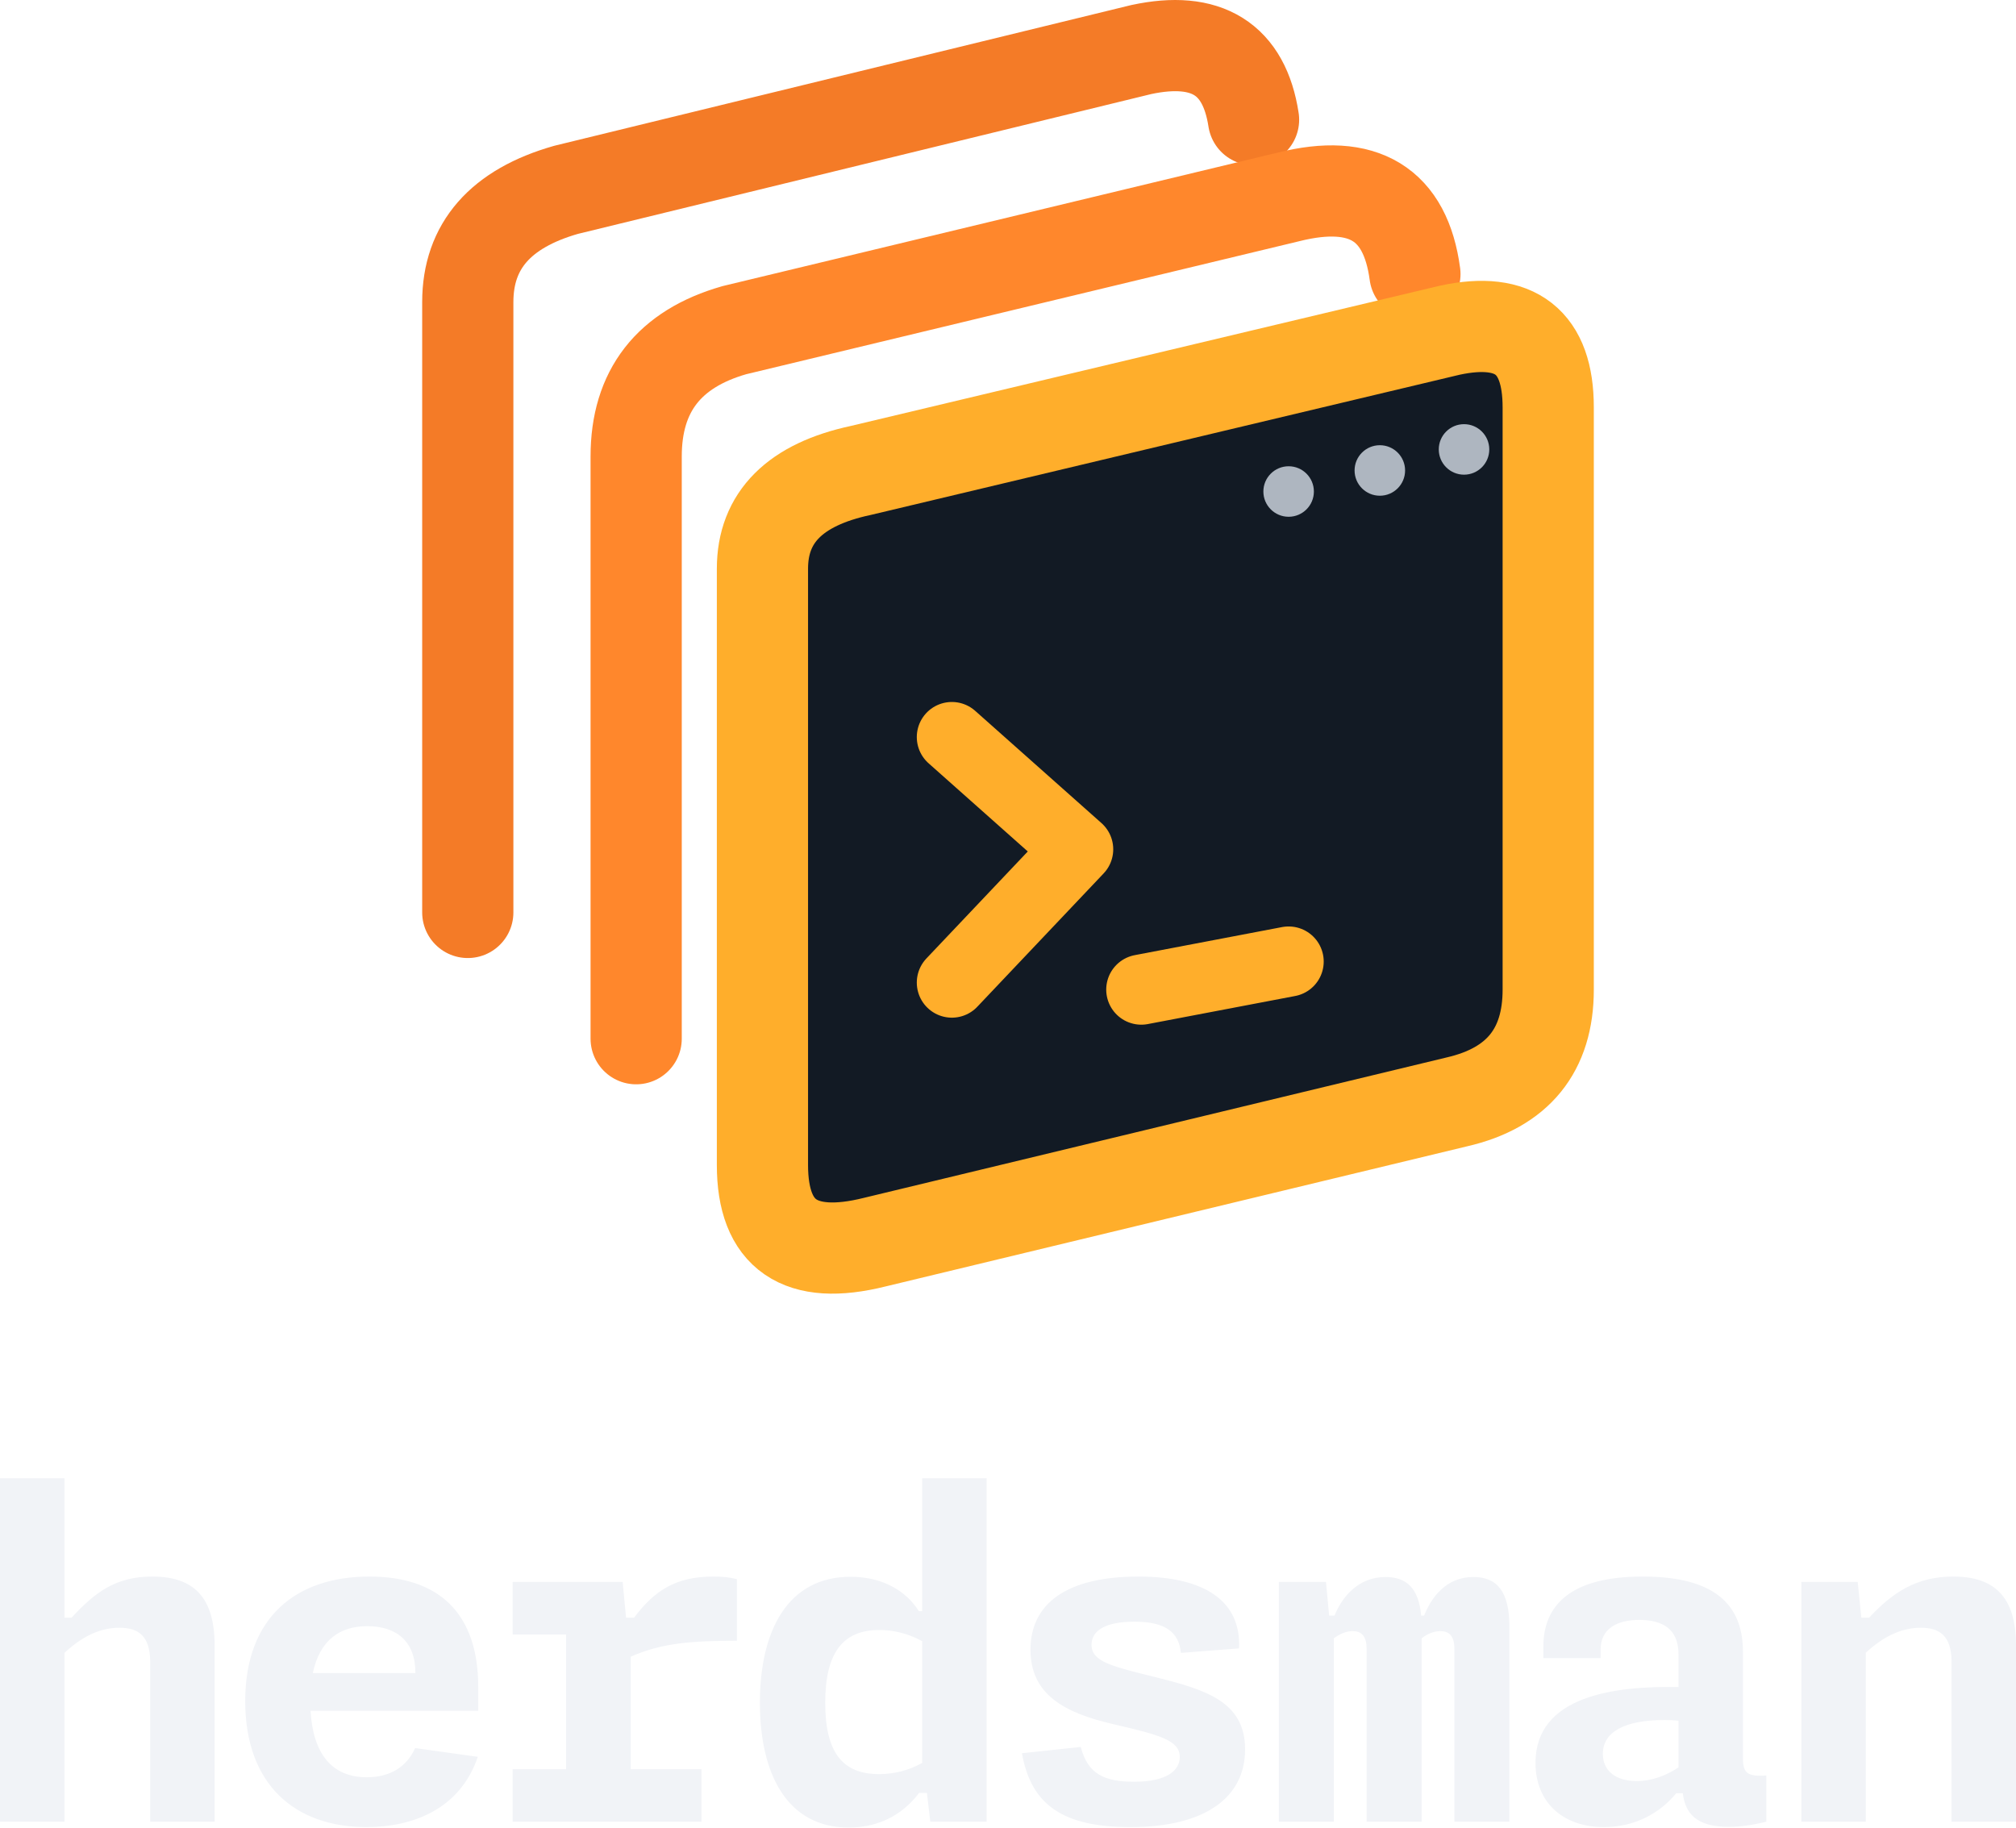
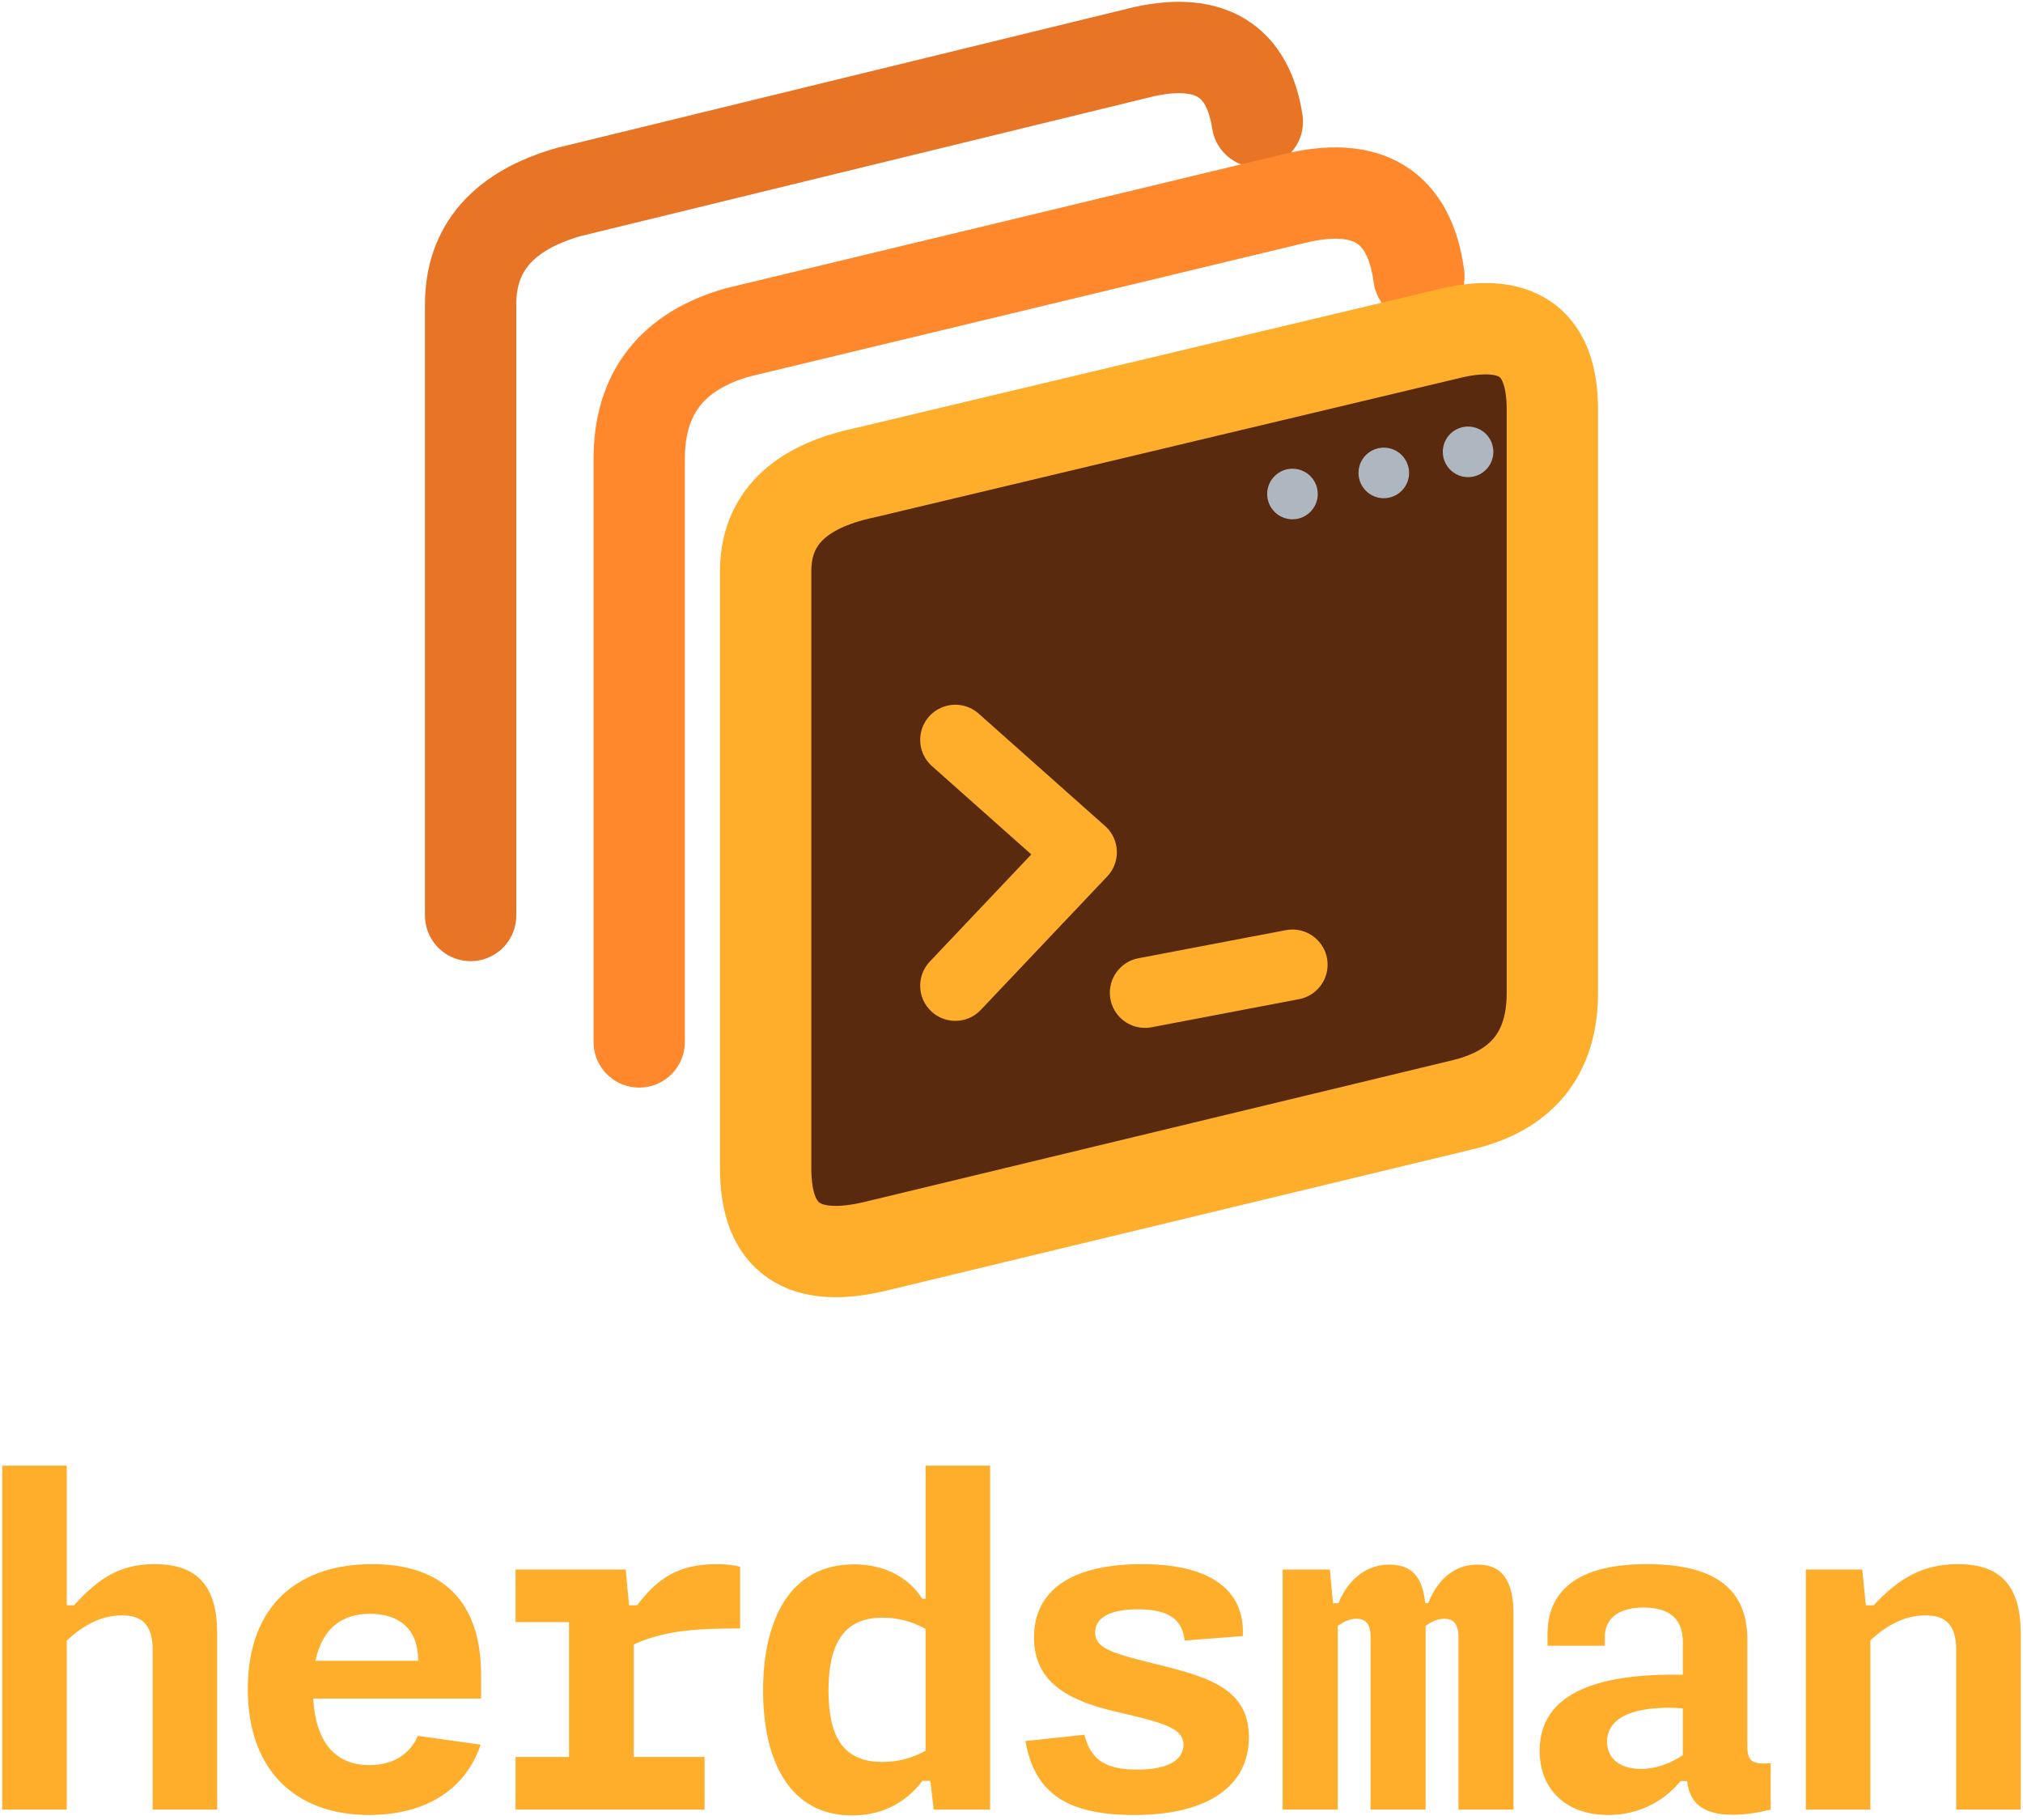
- <svg xmlns="http://www.w3.org/2000/svg" width="287.352" height="260.505" viewBox="0 0 287.352 260.505" version="1.1" id="svg39" xml:space="preserve">
+ <svg xmlns="http://www.w3.org/2000/svg" width="288" height="259" viewBox="606 87 288 259" version="1.1" id="svg39" xml:space="preserve">
  <defs id="defs39" />
-   <g id="g58" transform="translate(-539.3242,-89.78662)">
-     <g transform="translate(570,77.84922)" id="g20">
+   <g id="g58" transform="translate(66.99968,0)">
+     <g transform="translate(570,75.32273)" id="g20">
      <g fill="none" stroke-linejoin="round" stroke-linecap="round" id="g19">
-         <path d="M 36,142 V 55 Q 36,43 50,39 l 82,-20 q 14,-3 16,10" stroke="#f47b27" stroke-width="13" id="path15" />
+         <path d="M 36,142 V 55 Q 36,43 50,39 l 82,-20 q 14,-3 16,10" stroke="#f47b27" stroke-width="13" id="path15" style="stroke:#e87426;stroke-opacity:1" />
        <path d="M 60,160 V 77 Q 60,63 74,59 l 79,-19 q 16,-4 18,11" stroke="#ff872c" stroke-width="13" id="path16" />
-         <path d="M 78,93 Q 78,82 92,79 l 84,-20 q 14,-3 14,11 v 83 q 0,13 -13,16 l -83,20 q -16,4 -16,-11 z" fill="#121a24" stroke="#ffae2b" stroke-width="13" id="path17" />
+         <path d="M 78,93 Q 78,82 92,79 l 84,-20 q 14,-3 14,11 v 83 q 0,13 -13,16 l -83,20 q -16,4 -16,-11 z" fill="#121a24" stroke="#ffae2b" stroke-width="13" id="path17" style="fill:#5a2a0f;fill-opacity:1" />
        <path id="circle17" style="fill:#aeb6c0" d="M 156.6,82 A 3.6,3.6 0 0 1 153,85.6 3.6,3.6 0 0 1 149.4,82 3.6,3.6 0 0 1 153,78.4 3.6,3.6 0 0 1 156.6,82 Z" />
        <path id="circle18" style="fill:#aeb6c0" d="M 169.6,79 A 3.6,3.6 0 0 1 166,82.6 3.6,3.6 0 0 1 162.4,79 3.6,3.6 0 0 1 166,75.4 3.6,3.6 0 0 1 169.6,79 Z" />
        <path id="circle19" style="fill:#aeb6c0" d="M 181.6,76 A 3.6,3.6 0 0 1 178,79.6 3.6,3.6 0 0 1 174.4,76 3.6,3.6 0 0 1 178,72.4 3.6,3.6 0 0 1 181.6,76 Z" />
        <path d="m 105,117 18,16 -18,19 m 27,1 21,-4" stroke="#ffae2b" stroke-width="10" id="path19" />
      </g>
    </g>
-     <path d="m 548.508,349.46 v -24.064 c 2.304,-2.144 4.864,-3.584 7.84,-3.584 2.592,0 4.384,1.056 4.384,4.896 v 22.752 h 9.184 v -25.12 c 0,-6.944 -3.04,-9.824 -8.896,-9.824 -5.184,0 -8.16,2.24 -11.488,5.856 h -1.024 v -19.872 h -9.184 v 48.96 z m 25.768,-17.184 c 0,11.936 7.136,17.952 17.28,17.952 6.624,0 13.344,-2.56 15.872,-10.016 l -8.928,-1.248 c -1.312,2.912 -3.84,4.16 -6.912,4.16 -4.928,0 -7.648,-3.328 -8,-9.472 h 23.904 v -3.36 c 0,-10.624 -5.664,-15.776 -15.52,-15.776 -10.4,0 -17.696,5.76 -17.696,17.76 z m 9.632,-4 c 1.024,-4.8 3.936,-6.688 7.776,-6.688 4.128,0 6.848,2.144 6.848,6.624 v 0.064 z m 44.168,-12.992 h -15.68 v 7.488 h 7.616 v 19.2 h -7.616 v 7.488 h 26.912 v -7.488 h -10.08 v -16.032 c 4.384,-1.952 8.672,-2.272 15.136,-2.272 v -8.768 c -1.024,-0.288 -2.08,-0.384 -3.36,-0.384 -5.376,0 -8.416,2.016 -11.296,5.856 h -1.152 z m 19.56,17.216 c 0,10.208 3.904,17.792 12.672,17.792 4.832,0 8.032,-2.304 10.016,-4.928 h 1.12 l 0.48,4.096 h 8.032 v -48.96 h -9.184 v 18.944 h -0.48 c -1.632,-2.624 -4.864,-4.896 -9.728,-4.896 -8.96,0 -12.928,7.68 -12.928,17.952 z m 9.312,0 c 0,-7.168 2.56,-10.368 7.712,-10.368 1.984,0 4.096,0.48 6.112,1.6 v 17.344 c -1.92,1.088 -4.032,1.6 -6.144,1.6 -5.184,0 -7.68,-3.04 -7.68,-10.176 z m 44.648,-17.984 c -10.272,0 -15.392,3.872 -15.392,10.432 0,6.368 4.832,8.992 11.744,10.592 6.56,1.536 9.536,2.272 9.536,4.704 0,1.856 -1.76,3.52 -6.496,3.52 -4.288,0 -6.624,-1.12 -7.616,-4.96 l -8.384,0.896 c 1.312,7.52 6.048,10.528 15.488,10.528 10.624,0 16.32,-4.224 16.32,-11.072 0,-6.752 -5.504,-8.48 -12.544,-10.24 -6.432,-1.6 -9.344,-2.24 -9.344,-4.672 0,-2.144 2.176,-3.296 6.112,-3.296 4.384,0 6.336,1.472 6.624,4.448 l 8.288,-0.64 c 0.32,-6.72 -4.864,-10.24 -14.336,-10.24 z m 40.36,34.944 v -26.144 c 0.8,-0.608 1.696,-1.024 2.688,-1.024 1.152,0 1.984,0.608 1.984,2.528 v 24.64 h 7.84 v -27.776 c 0,-4.992 -1.728,-7.104 -5.12,-7.104 -3.904,0 -5.984,2.88 -7.04,5.504 h -0.416 c -0.352,-3.84 -2.016,-5.504 -5.088,-5.504 -3.904,0 -6.208,2.88 -7.264,5.504 h -0.768 l -0.448,-4.8 h -6.72 v 34.176 h 7.84 v -26.144 c 0.832,-0.608 1.728,-1.024 2.688,-1.024 1.152,0 1.984,0.608 1.984,2.528 v 24.64 z m 31.496,-34.944 c -10.272,0 -14.144,4.096 -14.144,9.984 v 1.632 h 8.16 v -1.216 c 0,-2.88 2.208,-4.224 5.568,-4.224 3.232,0.032 5.536,1.248 5.536,4.928 v 4.64 c -9.056,-0.16 -20.384,1.216 -20.384,10.816 0,5.632 3.904,9.152 9.76,9.152 4.48,0 8.032,-2.048 10.304,-4.832 h 0.928 c 0.352,2.816 1.856,4.8 6.56,4.8 1.632,0 3.392,-0.256 5.344,-0.736 v -6.592 c -2.688,0.192 -3.328,-0.352 -3.328,-2.432 v -15.2 c 0,-7.84 -5.536,-10.72 -14.304,-10.72 z m -5.664,25.28 c 0,-3.136 3.104,-4.832 8.8,-4.832 0.704,0 1.344,0.032 1.984,0.096 v 6.656 c -1.792,1.184 -3.808,1.952 -5.952,1.952 -3.008,0 -4.832,-1.472 -4.832,-3.872 z m 58.888,9.664 v -25.12 c 0,-6.944 -3.072,-9.824 -8.96,-9.824 -5.184,0 -8.608,2.24 -11.968,5.856 h -1.12 l -0.512,-5.088 h -8.032 v 34.176 h 9.184 v -24.096 c 2.304,-2.112 4.864,-3.552 7.84,-3.552 2.592,0 4.384,1.056 4.384,4.896 v 22.752 z" id="text20" style="font-weight:700;font-size:64px;font-family:'Monaspace Neon', MonaspaceNeon, 'DejaVu Sans Mono', monospace;letter-spacing:-3;fill:#f1f3f7" aria-label="herdsman" />
+     <path d="m 548.508,344.605 v -24.064 c 2.304,-2.144 4.864,-3.584 7.84,-3.584 2.592,0 4.384,1.056 4.384,4.896 v 22.752 h 9.184 v -25.12 c 0,-6.944 -3.04,-9.824 -8.896,-9.824 -5.184,0 -8.16,2.24 -11.488,5.856 h -1.024 v -19.872 h -9.184 v 48.96 z m 25.768,-17.184 c 0,11.936 7.136,17.952 17.28,17.952 6.624,0 13.344,-2.56 15.872,-10.016 l -8.928,-1.248 c -1.312,2.912 -3.84,4.16 -6.912,4.16 -4.928,0 -7.648,-3.328 -8,-9.472 h 23.904 v -3.36 c 0,-10.624 -5.664,-15.776 -15.52,-15.776 -10.4,0 -17.696,5.76 -17.696,17.76 z m 9.632,-4 c 1.024,-4.8 3.936,-6.688 7.776,-6.688 4.128,0 6.848,2.144 6.848,6.624 v 0.064 z m 44.168,-12.992 h -15.68 v 7.488 h 7.616 v 19.2 h -7.616 v 7.488 h 26.912 v -7.488 h -10.08 v -16.032 c 4.384,-1.952 8.672,-2.272 15.136,-2.272 v -8.768 c -1.024,-0.288 -2.08,-0.384 -3.36,-0.384 -5.376,0 -8.416,2.016 -11.296,5.856 h -1.152 z m 19.56,17.216 c 0,10.208 3.904,17.792 12.672,17.792 4.832,0 8.032,-2.304 10.016,-4.928 h 1.12 l 0.48,4.096 h 8.032 v -48.96 h -9.184 v 18.944 h -0.48 c -1.632,-2.624 -4.864,-4.896 -9.728,-4.896 -8.96,0 -12.928,7.68 -12.928,17.952 z m 9.312,0 c 0,-7.168 2.56,-10.368 7.712,-10.368 1.984,0 4.096,0.48 6.112,1.6 v 17.344 c -1.92,1.088 -4.032,1.6 -6.144,1.6 -5.184,0 -7.68,-3.04 -7.68,-10.176 z m 44.648,-17.984 c -10.272,0 -15.392,3.872 -15.392,10.432 0,6.368 4.832,8.992 11.744,10.592 6.56,1.536 9.536,2.272 9.536,4.704 0,1.856 -1.76,3.52 -6.496,3.52 -4.288,0 -6.624,-1.12 -7.616,-4.96 l -8.384,0.896 c 1.312,7.52 6.048,10.528 15.488,10.528 10.624,0 16.32,-4.224 16.32,-11.072 0,-6.752 -5.504,-8.48 -12.544,-10.24 -6.432,-1.6 -9.344,-2.24 -9.344,-4.672 0,-2.144 2.176,-3.296 6.112,-3.296 4.384,0 6.336,1.472 6.624,4.448 l 8.288,-0.64 c 0.32,-6.72 -4.864,-10.24 -14.336,-10.24 z m 40.36,34.944 v -26.144 c 0.8,-0.608 1.696,-1.024 2.688,-1.024 1.152,0 1.984,0.608 1.984,2.528 v 24.64 h 7.84 v -27.776 c 0,-4.992 -1.728,-7.104 -5.12,-7.104 -3.904,0 -5.984,2.88 -7.04,5.504 h -0.416 c -0.352,-3.84 -2.016,-5.504 -5.088,-5.504 -3.904,0 -6.208,2.88 -7.264,5.504 h -0.768 l -0.448,-4.8 h -6.72 v 34.176 h 7.84 v -26.144 c 0.832,-0.608 1.728,-1.024 2.688,-1.024 1.152,0 1.984,0.608 1.984,2.528 v 24.64 z m 31.496,-34.944 c -10.272,0 -14.144,4.096 -14.144,9.984 v 1.632 h 8.16 v -1.216 c 0,-2.88 2.208,-4.224 5.568,-4.224 3.232,0.032 5.536,1.248 5.536,4.928 v 4.64 c -9.056,-0.16 -20.384,1.216 -20.384,10.816 0,5.632 3.904,9.152 9.76,9.152 4.48,0 8.032,-2.048 10.304,-4.832 h 0.928 c 0.352,2.816 1.856,4.8 6.56,4.8 1.632,0 3.392,-0.256 5.344,-0.736 v -6.592 c -2.688,0.192 -3.328,-0.352 -3.328,-2.432 v -15.2 c 0,-7.84 -5.536,-10.72 -14.304,-10.72 z m -5.664,25.28 c 0,-3.136 3.104,-4.832 8.8,-4.832 0.704,0 1.344,0.032 1.984,0.096 v 6.656 c -1.792,1.184 -3.808,1.952 -5.952,1.952 -3.008,0 -4.832,-1.472 -4.832,-3.872 z m 58.888,9.664 v -25.12 c 0,-6.944 -3.072,-9.824 -8.96,-9.824 -5.184,0 -8.608,2.24 -11.968,5.856 h -1.12 l -0.512,-5.088 h -8.032 v 34.176 h 9.184 v -24.096 c 2.304,-2.112 4.864,-3.552 7.84,-3.552 2.592,0 4.384,1.056 4.384,4.896 v 22.752 z" id="text20" style="font-weight:700;font-size:64px;font-family:'Monaspace Neon', MonaspaceNeon, 'DejaVu Sans Mono', monospace;letter-spacing:-3;fill:#ffae2b" aria-label="herdsman" />
  </g>
</svg>
